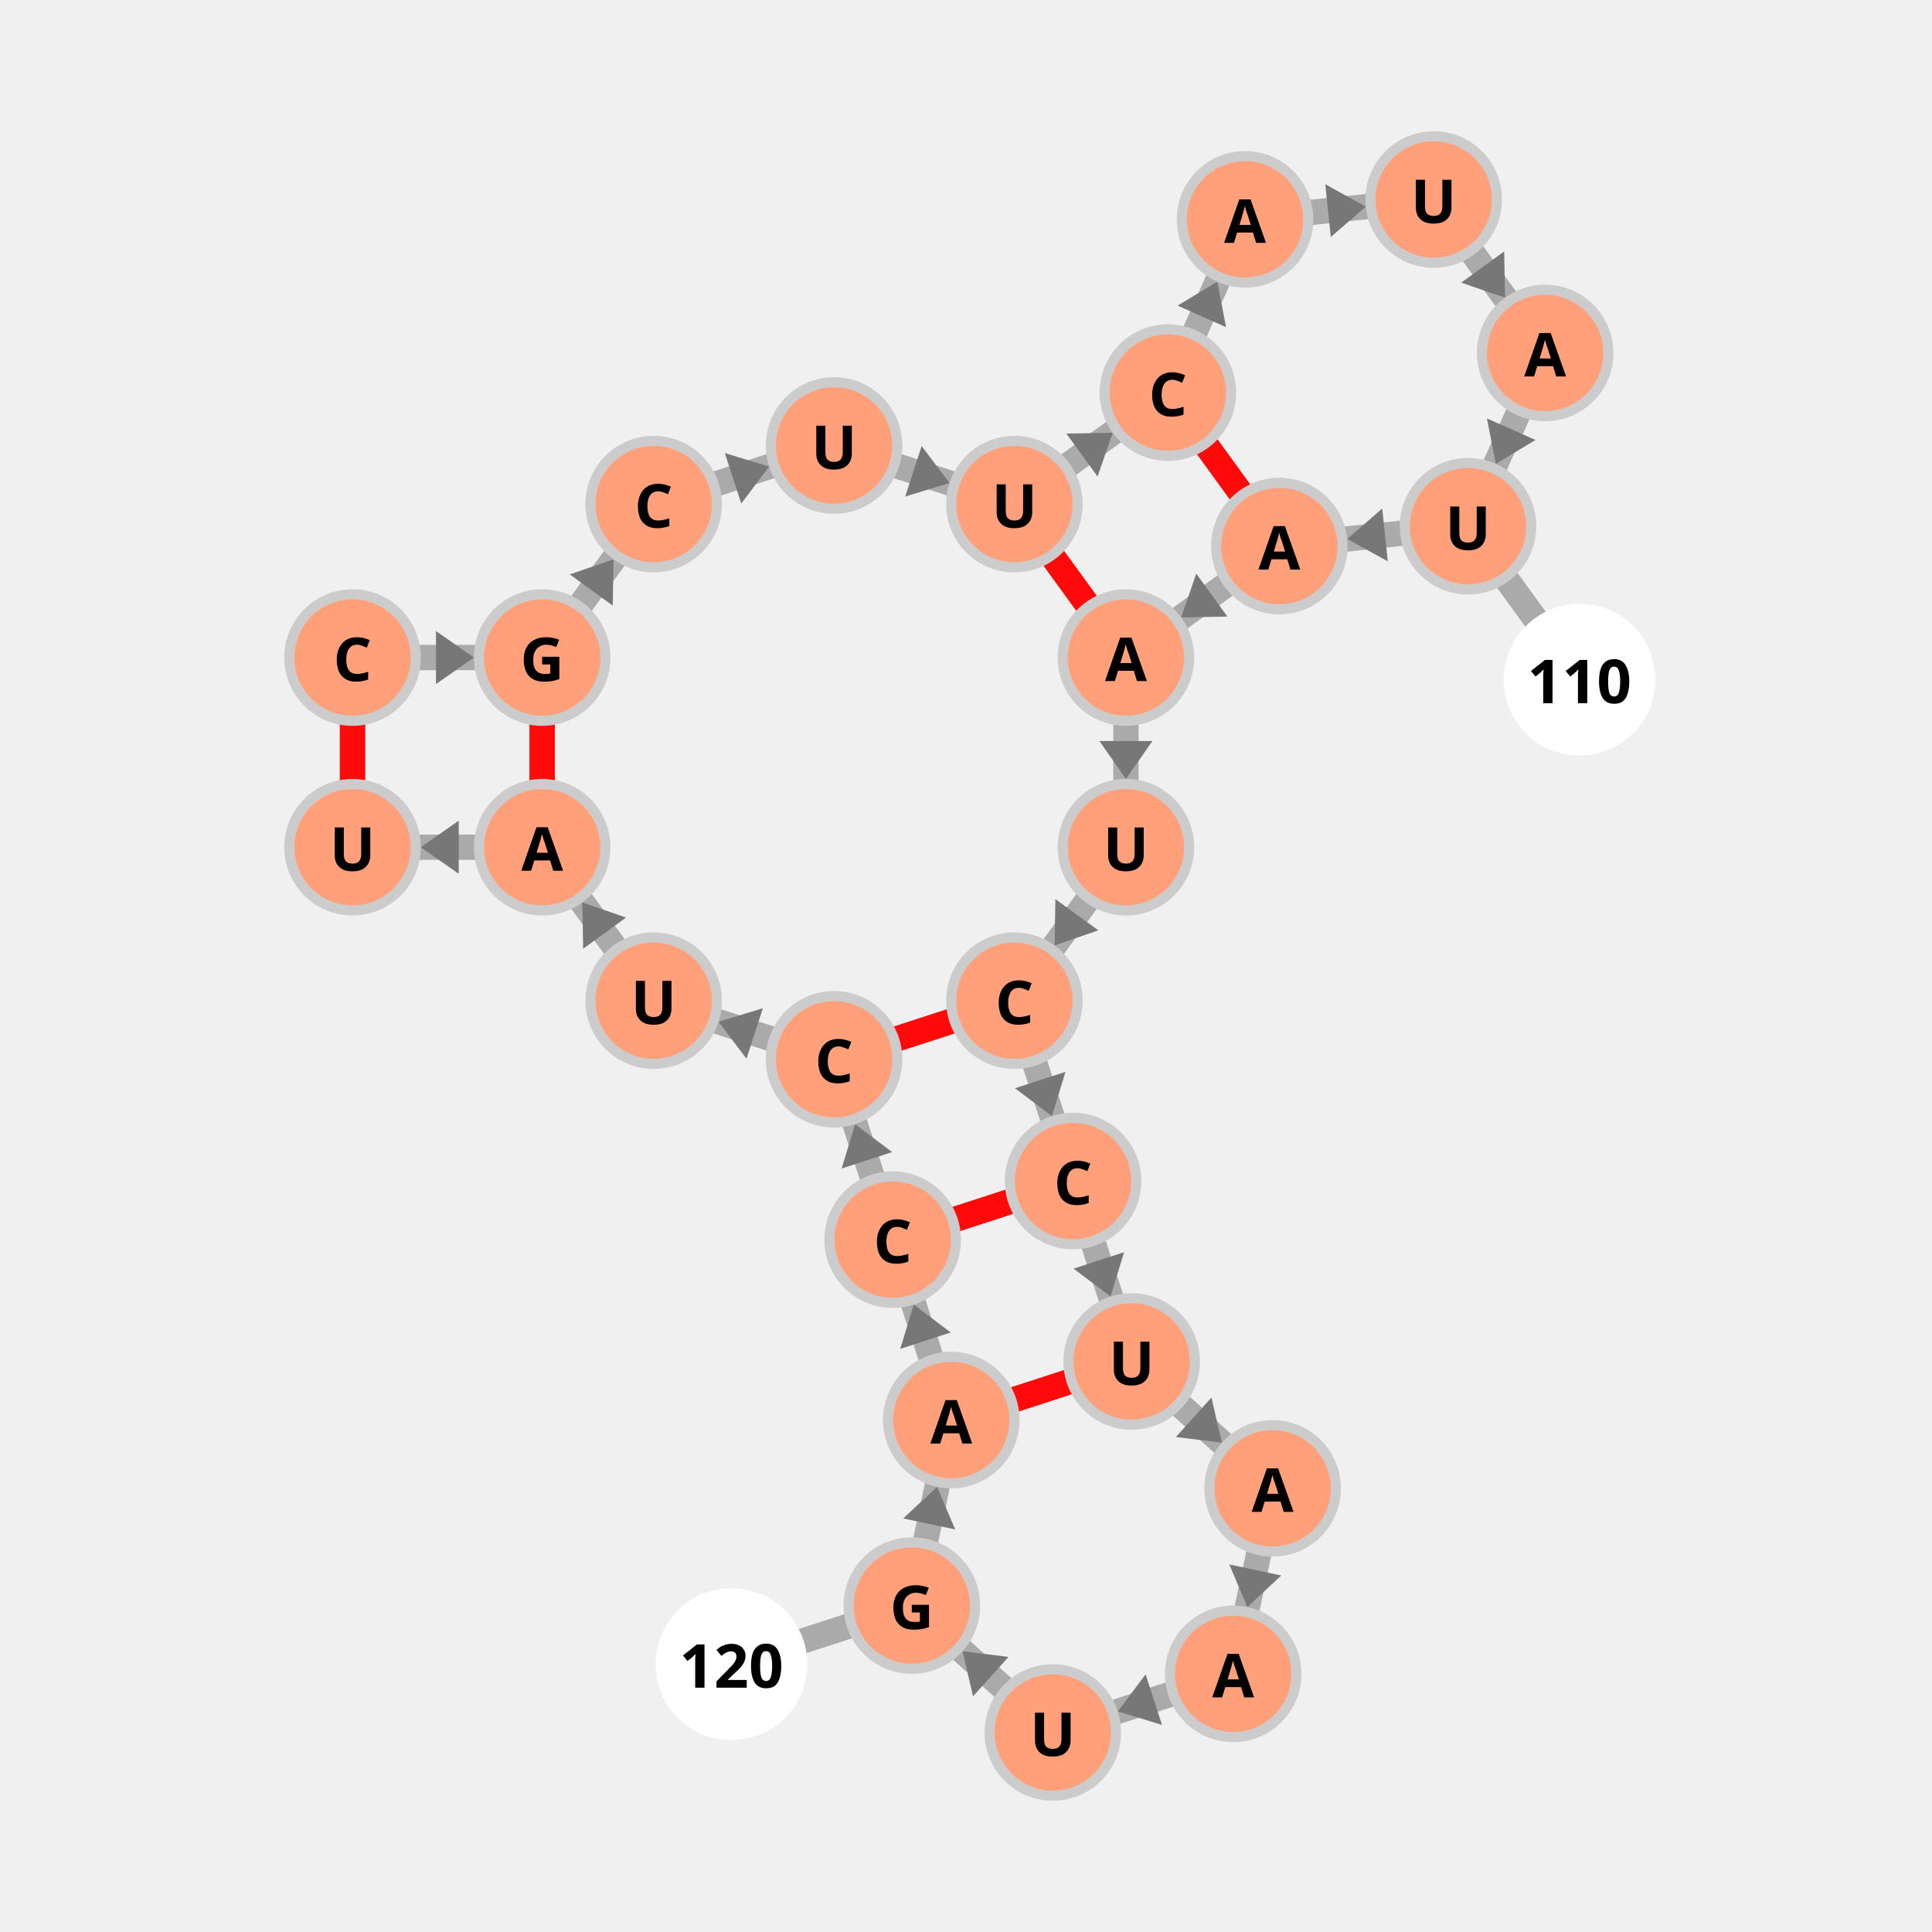
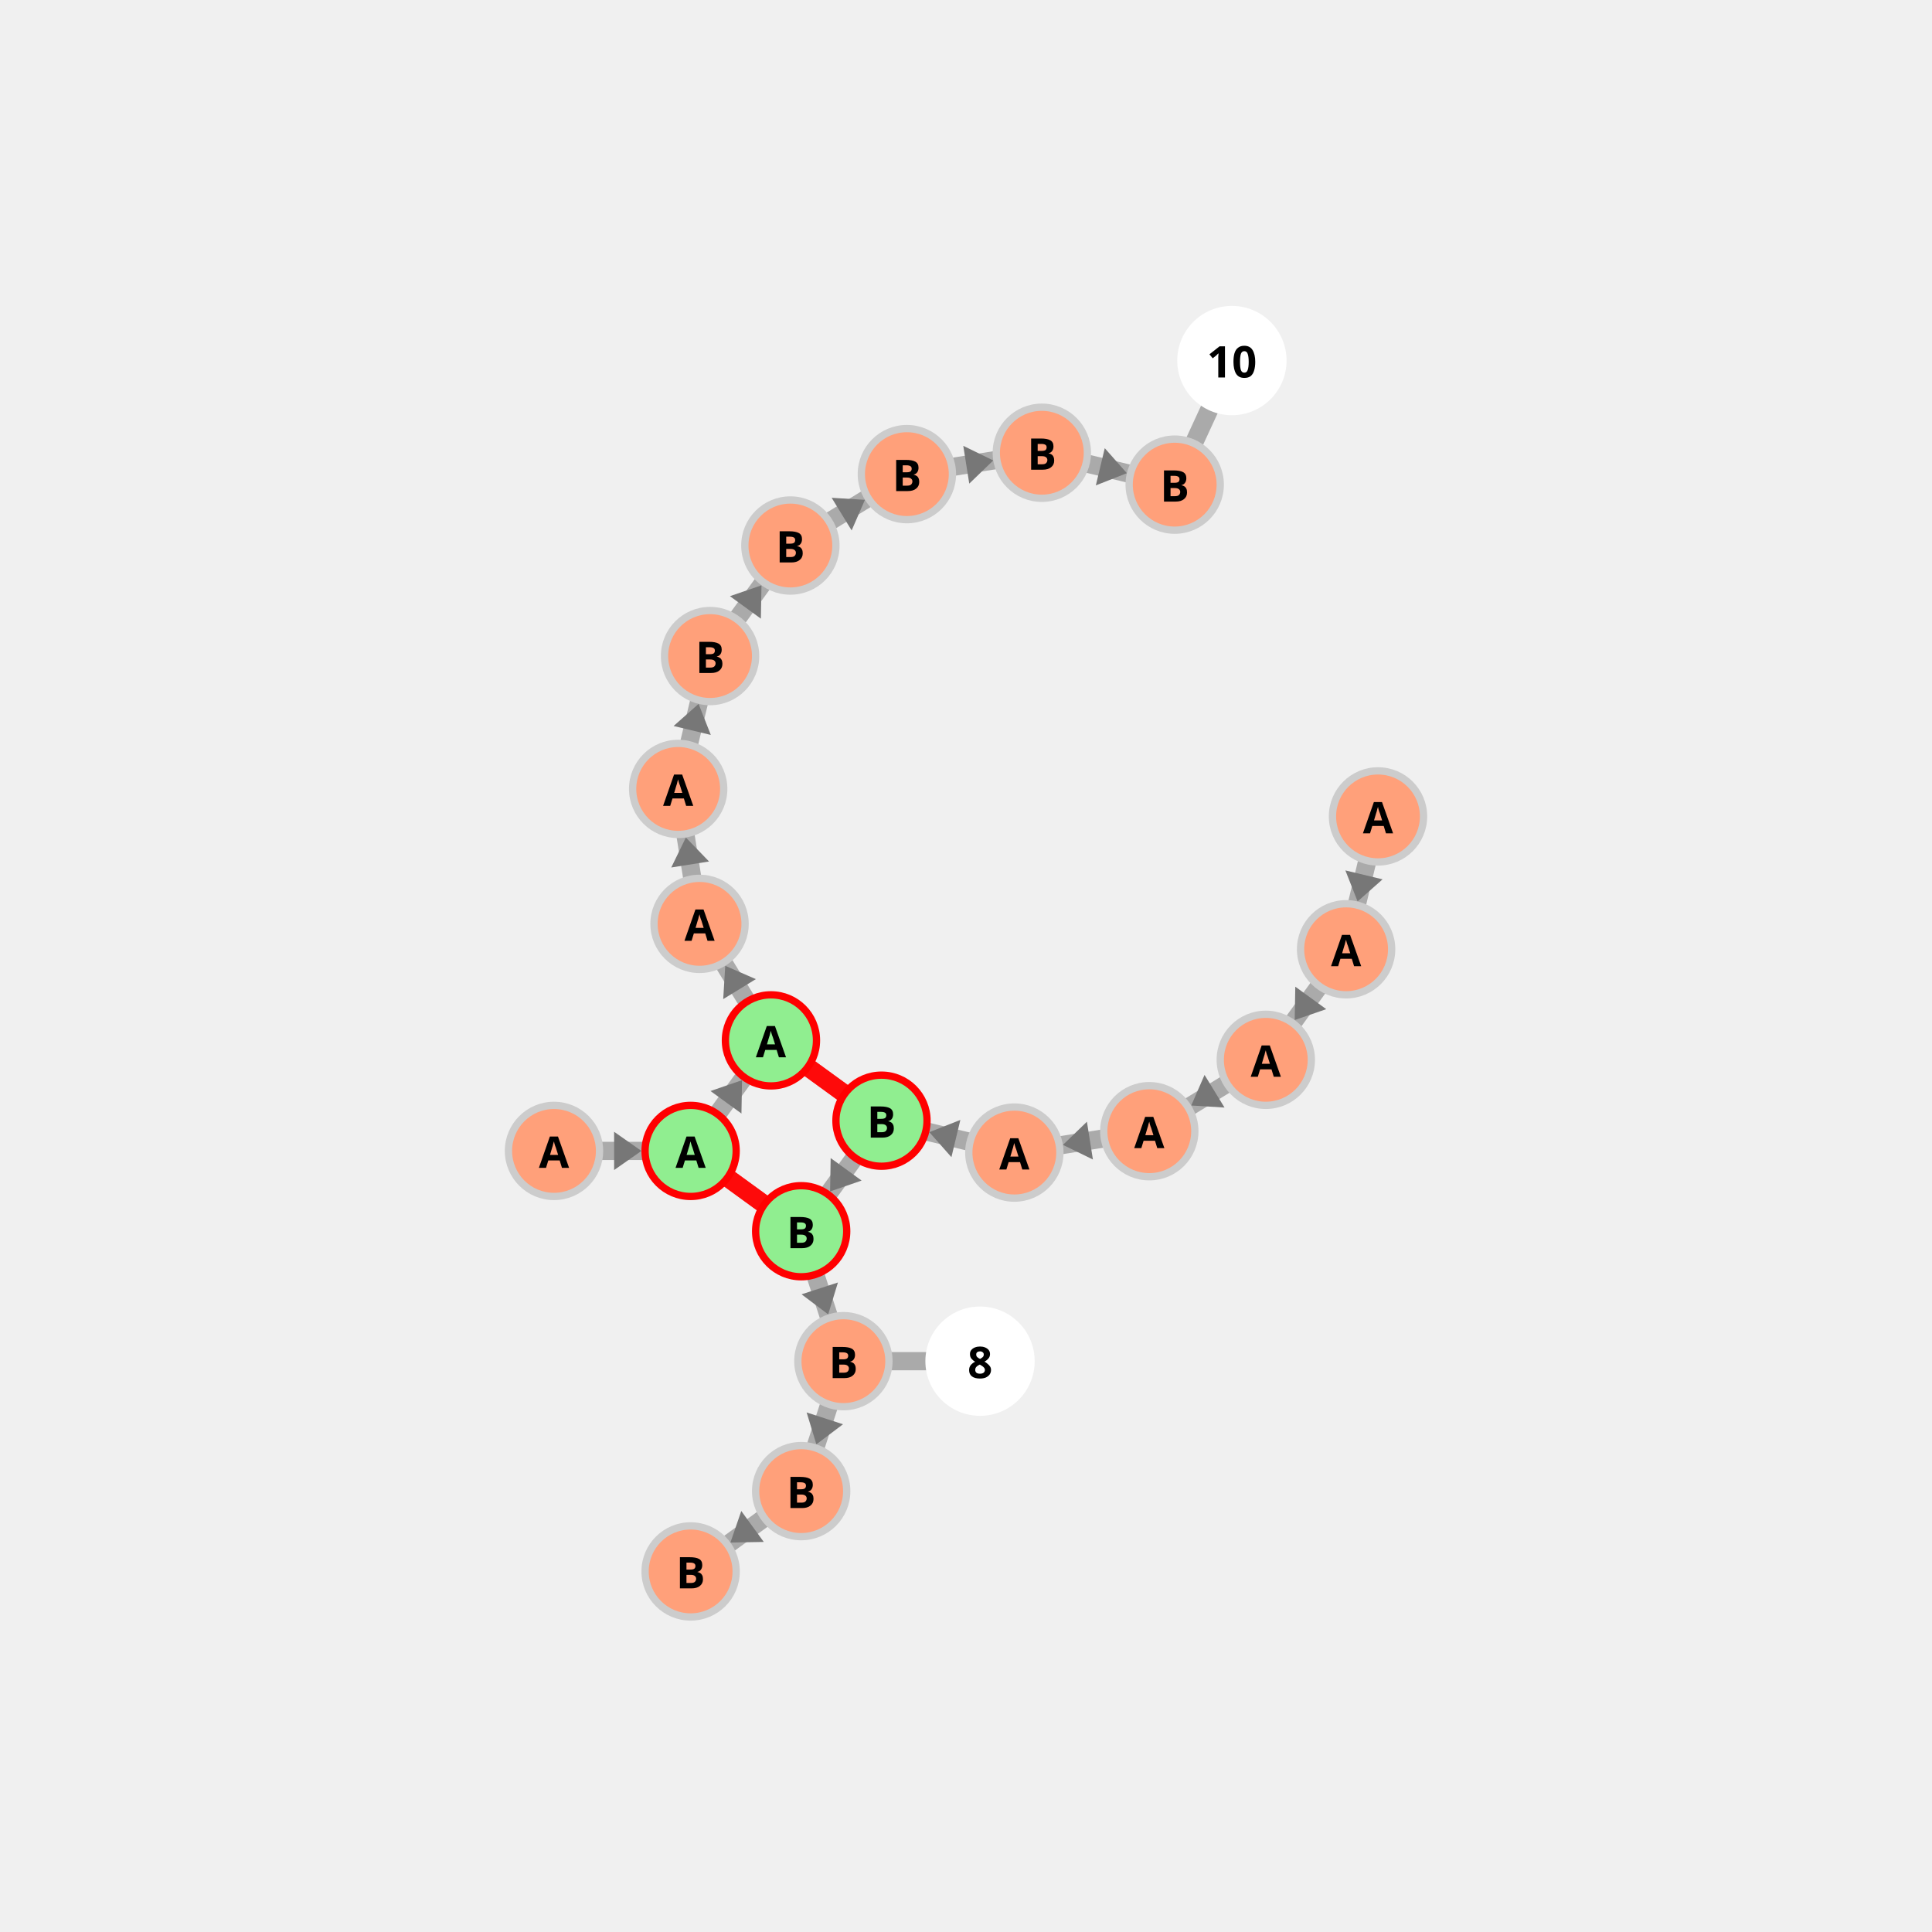
<svg xmlns="http://www.w3.org/2000/svg" viewBox="0 0 300 300">
  <style type="text/css">
circle.fornac-node, polygon.fornac-node {
  stroke: #ccc;
  stroke-width: 0.8;
  opacity: 1;
  fill: white;
}

path.fornac-directionArrow {
  fill: #777;
  stroke: none;
  stroke-width: 0.8px;
}

g.fornac-plot {
    /* outline: 1px solid red; */
}

circle.fornac-node[base_type="a"] {
  fill: #dbdb8d;
}

circle.fornac-node[base_type="c"] {
  fill: #98df8a;
}

circle.fornac-node[base_type="g"] {
  fill: #ff9896;
}

circle.fornac-node[base_type="u"], circle.fornac-node[base_type="t"] {
  fill: #aec7e8;
}

.fornac-node &gt; text {
     pointer-events: none;
 }

circle.fornac-node[node_type="label"] {
    stroke: transparent;
    stroke-width: 0;
    fill: white;
    display: inline;
}

circle.fornac-node[node_type="protein"] {
    fill: gray;
    fill-opacity: 0.5;
    stroke-width: 4;
}

.fornac-selectedNode &gt; circle.fornac-node {
    stroke: red;
}

text.fornac-nodeLabel {
    font-weight: bold;
    font-family: Tahoma, Geneva, sans-serif;
    font-size: 0.4em;
    color: rgb(100,100,100);
    text-anchor: middle;
    alignment-baseline: middle;
    dominant-baseline: central;
    pointer-events: none;
    -webkit-touch-callout: none;
    -webkit-user-select: none;
    -khtml-user-select: none;
    -moz-user-select: none;
    -ms-user-select: none;
    user-select: none;
}

line.fornac-link {
  stroke: #999;
  stroke-opacity: 0.8;
  stroke-width: 2;
}

line.fornac-link[link_type="pseudoknot"] {
    stroke: red;
}

line.fornac-link[link_type="basepair"] {
  stroke: red;
}

line.fornac-link[link_type="intermolecule"] {
  stroke: blue;
}

line.fornac-link[link_type="chain_chain"] {
  stroke-dasharray: 3,3;
}

line.fornac-link[link_type="fake"] {
  stroke: green;
}

text.fornac-plotLabel {
    font-family: Tahoma, Geneva, sans-serif;
    font-weight: bolder;
    font-size: 1.2em;
    fill: rgba(200, 200, 200, 0.5);
    text-anchor: middle;
    alignment-baseline: central;
}

.fornac-transparent {
    fill: transparent;
    stroke-width: 0;
    stroke-opacity: 0;
    opacity: 0;
    visibility: hidden;
    pointer-events: none;
}

.fornac-dragLine {
  stroke: #999;
  stroke-width: 2;
  pointer-events: none;
}

.fornac-mouseEventHelper &gt; .extent {
  fill-opacity: .1;
  stroke: #fff;
  shape-rendering: crispEdges;
}

.d3-context-menu {
	position: absolute;
	display: none;
	background-color: #f2f2f2;
	border-radius: 4px;

	font-family: Arial, sans-serif;
	font-size: 14px;
	min-width: 150px;
	border: 1px solid #d4d4d4;

	z-index:1200;
}

.d3-context-menu ul {
	list-style-type: none;
	margin: 4px 0px;
	padding: 0px;
	cursor: default;
}

.d3-context-menu ul li {
	padding: 4px 16px;

	-webkit-touch-callout: none; /* iOS Safari */
	-webkit-user-select: none;   /* Chrome/Safari/Opera */
	-khtml-user-select: none;    /* Konqueror */
	-moz-user-select: none;      /* Firefox */
	-ms-user-select: none;       /* Internet Explorer/Edge */
	user-select: none;
}

.d3-context-menu ul li:hover {
	background-color: #4677f8;
	color: #fefefe;
}

.d3-context-menu-selected {
	background-color: #4677f8;
	color: #fefefe;
}

/*
	Header
*/

.d3-context-menu ul li.is-header
.d3-context-menu ul li.is-header:hover {
	background-color: #f2f2f2;
	color: #444;
	font-weight: bold;
	font-style: italic;
}

/*
	Disabled
*/

.d3-context-menu ul li.is-disabled
.d3-context-menu ul li.is-disabled:hover {
	background-color: #f2f2f2;
	color: #888;
	cursor: not-allowed;
}

/*
	Divider
*/

.d3-context-menu ul li.is-divider {
	padding: 0px 0px;
}

.d3-context-menu ul li.is-divider:hover {
	background-color: #f2f2f2;
}

.d3-context-menu ul hr {
	border: 0;
    height: 0;
    border-top: 1px solid rgba(0, 0, 0, 0.1);
    border-bottom: 1px solid rgba(255, 255, 255, 0.3);
}

/*# sourceMappingURL=fornac.css.map*/
</style>
-   <g class="fornac-plot" transform="translate(-141.6051,-94.24023)scale(1.963439,1.963439)">
+   <g class="fornac-plot" transform="translate(-55.42055,37.26886)scale(1.414445,1.414445)">
    <g class="fornac-links">
-       <line class="link fornac-link" x1="100" y1="100" x2="100" y2="115" link_type="basepair" pointer-events="all" />
-       <line class="link fornac-link" x1="115" y1="100" x2="115" y2="115" link_type="basepair" pointer-events="all" />
+       <line class="link fornac-link" x1="115" y1="100" x2="127.135" y2="108.817" link_type="basepair" pointer-events="all" />
      <line class="link fornac-link" x1="100" y1="100" x2="115" y2="100" link_type="backbone" pointer-events="all" />
+       <line class="link fornac-link" x1="123.817" y1="87.865" x2="135.952" y2="96.682" link_type="basepair" pointer-events="all" />
      <line class="link fornac-link" x1="115" y1="100" x2="123.817" y2="87.865" link_type="backbone" pointer-events="all" />
-       <line class="link fornac-link" x1="123.817" y1="87.865" x2="138.083" y2="83.229" link_type="backbone" pointer-events="all" />
-       <line class="link fornac-link" x1="152.348" y1="87.865" x2="161.165" y2="100" link_type="basepair" pointer-events="all" />
-       <line class="link fornac-link" x1="138.083" y1="83.229" x2="152.348" y2="87.865" link_type="backbone" pointer-events="all" />
-       <line class="link fornac-link" x1="164.484" y1="79.048" x2="173.301" y2="91.183" link_type="basepair" pointer-events="all" />
-       <line class="link fornac-link" x1="152.348" y1="87.865" x2="164.484" y2="79.048" link_type="backbone" pointer-events="all" />
-       <line class="link fornac-link" x1="164.484" y1="79.048" x2="170.585" y2="65.345" link_type="backbone" pointer-events="all" />
-       <line class="link fornac-link" x1="170.585" y1="65.345" x2="185.503" y2="63.777" link_type="backbone" pointer-events="all" />
-       <line class="link fornac-link" x1="185.503" y1="63.777" x2="194.319" y2="75.912" link_type="backbone" pointer-events="all" />
-       <line class="link fornac-link" x1="194.319" y1="75.912" x2="188.218" y2="89.615" link_type="backbone" pointer-events="all" />
-       <line class="link fornac-link" x1="173.301" y1="91.183" x2="164.484" y2="79.048" link_type="basepair" pointer-events="all" />
-       <line class="link fornac-link" x1="188.218" y1="89.615" x2="173.301" y2="91.183" link_type="backbone" pointer-events="all" />
-       <line class="link fornac-link" x1="161.165" y1="100" x2="152.348" y2="87.865" link_type="basepair" pointer-events="all" />
-       <line class="link fornac-link" x1="173.301" y1="91.183" x2="161.165" y2="100" link_type="backbone" pointer-events="all" />
-       <line class="link fornac-link" x1="161.165" y1="100" x2="161.165" y2="115" link_type="backbone" pointer-events="all" />
-       <line class="link fornac-link" x1="152.348" y1="127.135" x2="138.083" y2="131.771" link_type="basepair" pointer-events="all" />
-       <line class="link fornac-link" x1="161.165" y1="115" x2="152.348" y2="127.135" link_type="backbone" pointer-events="all" />
-       <line class="link fornac-link" x1="156.984" y1="141.401" x2="142.718" y2="146.036" link_type="basepair" pointer-events="all" />
-       <line class="link fornac-link" x1="152.348" y1="127.135" x2="156.984" y2="141.401" link_type="backbone" pointer-events="all" />
-       <line class="link fornac-link" x1="161.619" y1="155.667" x2="147.353" y2="160.302" link_type="basepair" pointer-events="all" />
-       <line class="link fornac-link" x1="156.984" y1="141.401" x2="161.619" y2="155.667" link_type="backbone" pointer-events="all" />
-       <line class="link fornac-link" x1="161.619" y1="155.667" x2="172.766" y2="165.704" link_type="backbone" pointer-events="all" />
-       <line class="link fornac-link" x1="172.766" y1="165.704" x2="169.647" y2="180.376" link_type="backbone" pointer-events="all" />
-       <line class="link fornac-link" x1="169.647" y1="180.376" x2="155.382" y2="185.011" link_type="backbone" pointer-events="all" />
-       <line class="link fornac-link" x1="155.382" y1="185.011" x2="144.234" y2="174.974" link_type="backbone" pointer-events="all" />
-       <line class="link fornac-link" x1="147.353" y1="160.302" x2="161.619" y2="155.667" link_type="basepair" pointer-events="all" />
-       <line class="link fornac-link" x1="144.234" y1="174.974" x2="147.353" y2="160.302" link_type="backbone" pointer-events="all" />
-       <line class="link fornac-link" x1="142.718" y1="146.036" x2="156.984" y2="141.401" link_type="basepair" pointer-events="all" />
-       <line class="link fornac-link" x1="147.353" y1="160.302" x2="142.718" y2="146.036" link_type="backbone" pointer-events="all" />
-       <line class="link fornac-link" x1="138.083" y1="131.771" x2="152.348" y2="127.135" link_type="basepair" pointer-events="all" />
-       <line class="link fornac-link" x1="142.718" y1="146.036" x2="138.083" y2="131.771" link_type="backbone" pointer-events="all" />
-       <line class="link fornac-link" x1="138.083" y1="131.771" x2="123.817" y2="127.135" link_type="backbone" pointer-events="all" />
-       <line class="link fornac-link" x1="115" y1="115" x2="115" y2="100" link_type="basepair" pointer-events="all" />
-       <line class="link fornac-link" x1="123.817" y1="127.135" x2="115" y2="115" link_type="backbone" pointer-events="all" />
-       <line class="link fornac-link" x1="100" y1="115" x2="100" y2="100" link_type="basepair" pointer-events="all" />
-       <line class="link fornac-link" x1="115" y1="115" x2="100" y2="115" link_type="backbone" pointer-events="all" />
-       <line class="link fornac-link" x1="188.218" y1="89.615" x2="197.035" y2="101.751" link_type="label_link" pointer-events="all" />
-       <line class="link fornac-link" x1="144.234" y1="174.974" x2="129.969" y2="179.61" link_type="label_link" pointer-events="all" />
+       <line class="link fornac-link" x1="123.817" y1="87.865" x2="115.979" y2="75.075" link_type="backbone" pointer-events="all" />
+       <line class="link fornac-link" x1="115.979" y1="75.075" x2="113.633" y2="60.26" link_type="backbone" pointer-events="all" />
+       <line class="link fornac-link" x1="113.633" y1="60.26" x2="117.134" y2="45.674" link_type="backbone" pointer-events="all" />
+       <line class="link fornac-link" x1="117.134" y1="45.674" x2="125.951" y2="33.539" link_type="backbone" pointer-events="all" />
+       <line class="link fornac-link" x1="125.951" y1="33.539" x2="138.741" y2="25.702" link_type="backbone" pointer-events="all" />
+       <line class="link fornac-link" x1="138.741" y1="25.702" x2="153.556" y2="23.355" link_type="backbone" pointer-events="all" />
+       <line class="link fornac-link" x1="153.556" y1="23.355" x2="168.142" y2="26.857" link_type="backbone" pointer-events="all" />
+       <line class="link fornac-link" x1="190.461" y1="63.278" x2="186.959" y2="77.864" link_type="backbone" pointer-events="all" />
+       <line class="link fornac-link" x1="186.959" y1="77.864" x2="178.143" y2="89.999" link_type="backbone" pointer-events="all" />
+       <line class="link fornac-link" x1="178.143" y1="89.999" x2="165.353" y2="97.837" link_type="backbone" pointer-events="all" />
+       <line class="link fornac-link" x1="165.353" y1="97.837" x2="150.538" y2="100.183" link_type="backbone" pointer-events="all" />
+       <line class="link fornac-link" x1="135.952" y1="96.682" x2="123.817" y2="87.865" link_type="basepair" pointer-events="all" />
+       <line class="link fornac-link" x1="150.538" y1="100.183" x2="135.952" y2="96.682" link_type="backbone" pointer-events="all" />
+       <line class="link fornac-link" x1="127.135" y1="108.817" x2="115" y2="100" link_type="basepair" pointer-events="all" />
+       <line class="link fornac-link" x1="135.952" y1="96.682" x2="127.135" y2="108.817" link_type="backbone" pointer-events="all" />
+       <line class="link fornac-link" x1="127.135" y1="108.817" x2="131.771" y2="123.083" link_type="backbone" pointer-events="all" />
+       <line class="link fornac-link" x1="131.771" y1="123.083" x2="127.135" y2="137.348" link_type="backbone" pointer-events="all" />
+       <line class="link fornac-link" x1="127.135" y1="137.348" x2="115" y2="146.165" link_type="backbone" pointer-events="all" />
+       <line class="link fornac-link" x1="168.142" y1="26.857" x2="174.422" y2="13.235" link_type="label_link" pointer-events="all" />
+       <line class="link fornac-link" x1="131.771" y1="123.083" x2="146.771" y2="123.083" link_type="label_link" pointer-events="all" />
    </g>
    <g class="fornac-nodes">
-       <g class="gnode" struct_name="empty" transform="translate(100,100)" num="n1" rnum="n26">
+       <g class="gnode" struct_name="empty" transform="translate(100,100)" num="n1" rnum="n22">
        <path class="fornac-directionArrow" node_num="1" />
        <circle class="fornac-node" node_type="nucleotide" node_num="1" r="5" style="fill: lightsalmon;" />
-         <text class="fornac-nodeLabel" label_type="nucleotide">C</text>
-       </g>
-       <g class="gnode" struct_name="empty" transform="translate(115,100)" num="n2" rnum="n25">
+         <text class="fornac-nodeLabel" label_type="nucleotide">A</text>
+       </g>
+       <g class="gnode" struct_name="empty" transform="translate(115,100)" num="n2" rnum="n21">
        <path class="fornac-directionArrow" node_num="2" d="M-8.4,-2.1L-5.4,0L-8.4,2.1" />
-         <circle class="fornac-node" node_type="nucleotide" node_num="2" r="5" style="fill: lightsalmon;" />
-         <text class="fornac-nodeLabel" label_type="nucleotide">G</text>
-       </g>
-       <g class="gnode" struct_name="empty" transform="translate(123.8168,87.86475)" num="n3" rnum="n24">
+         <circle class="fornac-node" node_type="nucleotide" node_num="2" r="5" style="fill: lightgreen;stroke: red;" />
+         <text class="fornac-nodeLabel" label_type="nucleotide">A</text>
+       </g>
+       <g class="gnode" struct_name="empty" transform="translate(123.8168,87.86475)" num="n3" rnum="n20">
        <path class="fornac-directionArrow" node_num="3" d="M-6.636,5.561L-3.174,4.369L-3.238,8.03" />
-         <circle class="fornac-node" node_type="nucleotide" node_num="3" r="5" style="fill: lightsalmon;" />
-         <text class="fornac-nodeLabel" label_type="nucleotide">C</text>
-       </g>
-       <g class="gnode" struct_name="empty" transform="translate(138.0826,83.22949)" num="n4" rnum="n23">
-         <path class="fornac-directionArrow" node_num="4" d="M-8.638,0.599L-5.136,1.669L-7.34,4.593" />
+         <circle class="fornac-node" node_type="nucleotide" node_num="3" r="5" style="fill: lightgreen;stroke: red;" />
+         <text class="fornac-nodeLabel" label_type="nucleotide">A</text>
+       </g>
+       <g class="gnode" struct_name="empty" transform="translate(115.9793,75.07514)" num="n4" rnum="n19">
+         <path class="fornac-directionArrow" node_num="4" d="M2.598,8.259L2.821,4.604L6.18,6.065" />
        <circle class="fornac-node" node_type="nucleotide" node_num="4" r="5" style="fill: lightsalmon;" />
-         <text class="fornac-nodeLabel" label_type="nucleotide">U</text>
-       </g>
-       <g class="gnode" struct_name="empty" transform="translate(152.3485,87.86475)" num="n5" rnum="n22">
-         <path class="fornac-directionArrow" node_num="5" d="M-7.34,-4.593L-5.136,-1.669L-8.638,-0.599" />
+         <text class="fornac-nodeLabel" label_type="nucleotide">A</text>
+       </g>
+       <g class="gnode" struct_name="empty" transform="translate(113.6328,60.25982)" num="n5" rnum="n18">
+         <path class="fornac-directionArrow" node_num="5" d="M-0.76,8.625L0.845,5.334L3.388,7.968" />
        <circle class="fornac-node" node_type="nucleotide" node_num="5" r="5" style="fill: lightsalmon;" />
-         <text class="fornac-nodeLabel" label_type="nucleotide">U</text>
-       </g>
-       <g class="gnode" struct_name="empty" transform="translate(164.4837,79.04797)" num="n6" rnum="n21">
-         <path class="fornac-directionArrow" node_num="6" d="M-8.03,3.238L-4.369,3.174L-5.561,6.636" />
+         <text class="fornac-nodeLabel" label_type="nucleotide">A</text>
+       </g>
+       <g class="gnode" struct_name="empty" transform="translate(117.1345,45.67427)" num="n6" rnum="n17">
+         <path class="fornac-directionArrow" node_num="6" d="M-4.003,7.678L-1.261,5.251L0.081,8.658" />
        <circle class="fornac-node" node_type="nucleotide" node_num="6" r="5" style="fill: lightsalmon;" />
-         <text class="fornac-nodeLabel" label_type="nucleotide">C</text>
-       </g>
-       <g class="gnode" struct_name="empty" transform="translate(170.5848,65.34478)" num="n7" rnum="n20">
-         <path class="fornac-directionArrow" node_num="7" d="M-5.335,6.82L-2.196,4.933L-1.498,8.528" />
+         <text class="fornac-nodeLabel" label_type="nucleotide">B</text>
+       </g>
+       <g class="gnode" struct_name="empty" transform="translate(125.9512,33.53901)" num="n7" rnum="n16">
+         <path class="fornac-directionArrow" node_num="7" d="M-6.636,5.561L-3.174,4.369L-3.238,8.03" />
        <circle class="fornac-node" node_type="nucleotide" node_num="7" r="5" style="fill: lightsalmon;" />
-         <text class="fornac-nodeLabel" label_type="nucleotide">A</text>
-       </g>
-       <g class="gnode" struct_name="empty" transform="translate(185.5026,63.77686)" num="n8" rnum="n19">
-         <path class="fornac-directionArrow" node_num="8" d="M-8.573,-1.21L-5.37,0.564L-8.134,2.967" />
+         <text class="fornac-nodeLabel" label_type="nucleotide">B</text>
+       </g>
+       <g class="gnode" struct_name="empty" transform="translate(138.7408,25.70154)" num="n8" rnum="n15">
+         <path class="fornac-directionArrow" node_num="8" d="M-8.259,2.598L-4.604,2.821L-6.065,6.18" />
        <circle class="fornac-node" node_type="nucleotide" node_num="8" r="5" style="fill: lightsalmon;" />
-         <text class="fornac-nodeLabel" label_type="nucleotide">U</text>
-       </g>
-       <g class="gnode" struct_name="empty" transform="translate(194.3194,75.91211)" num="n9" rnum="n18">
-         <path class="fornac-directionArrow" node_num="9" d="M-3.238,-8.03L-3.174,-4.369L-6.636,-5.561" />
+         <text class="fornac-nodeLabel" label_type="nucleotide">B</text>
+       </g>
+       <g class="gnode" struct_name="empty" transform="translate(153.5562,23.35502)" num="n9" rnum="n14">
+         <path class="fornac-directionArrow" node_num="9" d="M-8.625,-0.76L-5.334,0.845L-7.968,3.388" />
        <circle class="fornac-node" node_type="nucleotide" node_num="9" r="5" style="fill: lightsalmon;" />
-         <text class="fornac-nodeLabel" label_type="nucleotide">A</text>
-       </g>
-       <g class="gnode" struct_name="empty" transform="translate(188.2183,89.61529)" num="n10" rnum="n17">
-         <path class="fornac-directionArrow" node_num="10" d="M5.335,-6.82L2.196,-4.933L1.498,-8.528" />
+         <text class="fornac-nodeLabel" label_type="nucleotide">B</text>
+       </g>
+       <g class="gnode" struct_name="empty" transform="translate(168.1417,26.8567)" num="n10" rnum="n13">
+         <path class="fornac-directionArrow" node_num="10" d="M-7.678,-4.003L-5.251,-1.261L-8.658,0.081" />
        <circle class="fornac-node" node_type="nucleotide" node_num="10" r="5" style="fill: lightsalmon;" />
-         <text class="fornac-nodeLabel" label_type="nucleotide">U</text>
-       </g>
-       <g class="gnode" struct_name="empty" transform="translate(173.3005,91.18322)" num="n11" rnum="n16">
-         <path class="fornac-directionArrow" node_num="11" d="M8.573,1.21L5.37,-0.564L8.134,-2.967" />
-         <circle class="fornac-node" node_type="nucleotide" node_num="11" r="5" style="fill: lightsalmon;" />
-         <text class="fornac-nodeLabel" label_type="nucleotide">A</text>
-       </g>
-       <g class="gnode" struct_name="empty" transform="translate(161.1653,100)" num="n12" rnum="n15">
-         <path class="fornac-directionArrow" node_num="12" d="M8.03,-3.238L4.369,-3.174L5.561,-6.636" />
-         <circle class="fornac-node" node_type="nucleotide" node_num="12" r="5" style="fill: lightsalmon;" />
-         <text class="fornac-nodeLabel" label_type="nucleotide">A</text>
-       </g>
-       <g class="gnode" struct_name="empty" transform="translate(161.1653,115)" num="n13" rnum="n14">
-         <path class="fornac-directionArrow" node_num="13" d="M2.1,-8.4L0,-5.4L-2.1,-8.4" />
+         <text class="fornac-nodeLabel" label_type="nucleotide">B</text>
+       </g>
+       <g class="gnode" struct_name="empty" transform="translate(180.277,35.67348)" num="n11" rnum="n12">
+         <text class="fornac-nodeLabel" label_type="middle" />
+       </g>
+       <g class="gnode" struct_name="empty" transform="translate(188.1145,48.46308)" num="n12" rnum="n11">
+         <text class="fornac-nodeLabel" label_type="middle" />
+       </g>
+       <g class="gnode" struct_name="empty" transform="translate(190.461,63.27841)" num="n13" rnum="n10">
+         <path class="fornac-directionArrow" node_num="13" />
        <circle class="fornac-node" node_type="nucleotide" node_num="13" r="5" style="fill: lightsalmon;" />
-         <text class="fornac-nodeLabel" label_type="nucleotide">U</text>
-       </g>
-       <g class="gnode" struct_name="empty" transform="translate(152.3485,127.1353)" num="n14" rnum="n13">
-         <path class="fornac-directionArrow" node_num="14" d="M6.636,-5.561L3.174,-4.369L3.238,-8.03" />
+         <text class="fornac-nodeLabel" label_type="nucleotide">A</text>
+       </g>
+       <g class="gnode" struct_name="empty" transform="translate(186.9593,77.86395)" num="n14" rnum="n9">
+         <path class="fornac-directionArrow" node_num="14" d="M4.003,-7.678L1.261,-5.251L-0.081,-8.658" />
        <circle class="fornac-node" node_type="nucleotide" node_num="14" r="5" style="fill: lightsalmon;" />
-         <text class="fornac-nodeLabel" label_type="nucleotide">C</text>
-       </g>
-       <g class="gnode" struct_name="empty" transform="translate(156.9837,141.4011)" num="n15" rnum="n12">
-         <path class="fornac-directionArrow" node_num="15" d="M-0.599,-8.638L-1.669,-5.136L-4.593,-7.34" />
+         <text class="fornac-nodeLabel" label_type="nucleotide">A</text>
+       </g>
+       <g class="gnode" struct_name="empty" transform="translate(178.1425,89.99921)" num="n15" rnum="n8">
+         <path class="fornac-directionArrow" node_num="15" d="M6.636,-5.561L3.174,-4.369L3.238,-8.03" />
        <circle class="fornac-node" node_type="nucleotide" node_num="15" r="5" style="fill: lightsalmon;" />
-         <text class="fornac-nodeLabel" label_type="nucleotide">C</text>
-       </g>
-       <g class="gnode" struct_name="empty" transform="translate(161.619,155.667)" num="n16" rnum="n11">
-         <path class="fornac-directionArrow" node_num="16" d="M-0.599,-8.638L-1.669,-5.136L-4.593,-7.34" />
+         <text class="fornac-nodeLabel" label_type="nucleotide">A</text>
+       </g>
+       <g class="gnode" struct_name="empty" transform="translate(165.3529,97.83669)" num="n16" rnum="n7">
+         <path class="fornac-directionArrow" node_num="16" d="M8.259,-2.598L4.604,-2.821L6.065,-6.18" />
        <circle class="fornac-node" node_type="nucleotide" node_num="16" r="5" style="fill: lightsalmon;" />
-         <text class="fornac-nodeLabel" label_type="nucleotide">U</text>
-       </g>
-       <g class="gnode" struct_name="empty" transform="translate(172.7662,165.7039)" num="n17" rnum="n10">
-         <path class="fornac-directionArrow" node_num="17" d="M-4.837,-7.181L-4.013,-3.613L-7.648,-4.06" />
+         <text class="fornac-nodeLabel" label_type="nucleotide">A</text>
+       </g>
+       <g class="gnode" struct_name="empty" transform="translate(150.5376,100.1832)" num="n17" rnum="n6">
+         <path class="fornac-directionArrow" node_num="17" d="M8.625,0.76L5.334,-0.845L7.968,-3.388" />
        <circle class="fornac-node" node_type="nucleotide" node_num="17" r="5" style="fill: lightsalmon;" />
        <text class="fornac-nodeLabel" label_type="nucleotide">A</text>
      </g>
-       <g class="gnode" struct_name="empty" transform="translate(169.6475,180.3761)" num="n18" rnum="n9">
-         <path class="fornac-directionArrow" node_num="18" d="M3.801,-7.78L1.123,-5.282L-0.308,-8.653" />
-         <circle class="fornac-node" node_type="nucleotide" node_num="18" r="5" style="fill: lightsalmon;" />
-         <text class="fornac-nodeLabel" label_type="nucleotide">A</text>
-       </g>
-       <g class="gnode" struct_name="empty" transform="translate(155.3816,185.0114)" num="n19" rnum="n8">
-         <path class="fornac-directionArrow" node_num="19" d="M8.638,-0.599L5.136,-1.669L7.34,-4.593" />
-         <circle class="fornac-node" node_type="nucleotide" node_num="19" r="5" style="fill: lightsalmon;" />
-         <text class="fornac-nodeLabel" label_type="nucleotide">U</text>
-       </g>
-       <g class="gnode" struct_name="empty" transform="translate(144.2345,174.9744)" num="n20" rnum="n7">
-         <path class="fornac-directionArrow" node_num="20" d="M4.837,7.181L4.013,3.613L7.648,4.06" />
+       <g class="gnode" struct_name="empty" transform="translate(135.952,96.68152)" num="n18" rnum="n5">
+         <path class="fornac-directionArrow" node_num="18" d="M7.678,4.003L5.251,1.261L8.658,-0.081" />
+         <circle class="fornac-node" node_type="nucleotide" node_num="18" r="5" style="fill: lightgreen;stroke: red;" />
+         <text class="fornac-nodeLabel" label_type="nucleotide">B</text>
+       </g>
+       <g class="gnode" struct_name="empty" transform="translate(127.1353,108.8168)" num="n19" rnum="n4">
+         <path class="fornac-directionArrow" node_num="19" d="M6.636,-5.561L3.174,-4.369L3.238,-8.03" />
+         <circle class="fornac-node" node_type="nucleotide" node_num="19" r="5" style="fill: lightgreen;stroke: red;" />
+         <text class="fornac-nodeLabel" label_type="nucleotide">B</text>
+       </g>
+       <g class="gnode" struct_name="empty" transform="translate(131.7705,123.0826)" num="n20" rnum="n3">
+         <path class="fornac-directionArrow" node_num="20" d="M-0.599,-8.638L-1.669,-5.136L-4.593,-7.34" />
        <circle class="fornac-node" node_type="nucleotide" node_num="20" r="5" style="fill: lightsalmon;" />
-         <text class="fornac-nodeLabel" label_type="nucleotide">G</text>
-       </g>
-       <g class="gnode" struct_name="empty" transform="translate(147.3531,160.3022)" num="n21" rnum="n6">
-         <path class="fornac-directionArrow" node_num="21" d="M-3.801,7.78L-1.123,5.282L0.308,8.653" />
+         <text class="fornac-nodeLabel" label_type="nucleotide">B</text>
+       </g>
+       <g class="gnode" struct_name="empty" transform="translate(127.1353,137.3485)" num="n21" rnum="n2">
+         <path class="fornac-directionArrow" node_num="21" d="M4.593,-7.34L1.669,-5.136L0.599,-8.638" />
        <circle class="fornac-node" node_type="nucleotide" node_num="21" r="5" style="fill: lightsalmon;" />
-         <text class="fornac-nodeLabel" label_type="nucleotide">A</text>
-       </g>
-       <g class="gnode" struct_name="empty" transform="translate(142.7179,146.0364)" num="n22" rnum="n5">
-         <path class="fornac-directionArrow" node_num="22" d="M0.599,8.638L1.669,5.136L4.593,7.34" />
+         <text class="fornac-nodeLabel" label_type="nucleotide">B</text>
+       </g>
+       <g class="gnode" struct_name="empty" transform="translate(115,146.1653)" num="n22" rnum="n1">
+         <path class="fornac-directionArrow" node_num="22" d="M8.03,-3.238L4.369,-3.174L5.561,-6.636" />
        <circle class="fornac-node" node_type="nucleotide" node_num="22" r="5" style="fill: lightsalmon;" />
-         <text class="fornac-nodeLabel" label_type="nucleotide">C</text>
-       </g>
-       <g class="gnode" struct_name="empty" transform="translate(138.0826,131.7705)" num="n23" rnum="n4">
-         <path class="fornac-directionArrow" node_num="23" d="M0.599,8.638L1.669,5.136L4.593,7.34" />
-         <circle class="fornac-node" node_type="nucleotide" node_num="23" r="5" style="fill: lightsalmon;" />
-         <text class="fornac-nodeLabel" label_type="nucleotide">C</text>
-       </g>
-       <g class="gnode" struct_name="empty" transform="translate(123.8168,127.1353)" num="n24" rnum="n3">
-         <path class="fornac-directionArrow" node_num="24" d="M7.34,4.593L5.136,1.669L8.638,0.599" />
-         <circle class="fornac-node" node_type="nucleotide" node_num="24" r="5" style="fill: lightsalmon;" />
-         <text class="fornac-nodeLabel" label_type="nucleotide">U</text>
-       </g>
-       <g class="gnode" struct_name="empty" transform="translate(115,115)" num="n25" rnum="n2">
-         <path class="fornac-directionArrow" node_num="25" d="M3.238,8.03L3.174,4.369L6.636,5.561" />
-         <circle class="fornac-node" node_type="nucleotide" node_num="25" r="5" style="fill: lightsalmon;" />
-         <text class="fornac-nodeLabel" label_type="nucleotide">A</text>
-       </g>
-       <g class="gnode" struct_name="empty" transform="translate(100,115)" num="n26" rnum="n1">
-         <path class="fornac-directionArrow" node_num="26" d="M8.4,2.1L5.4,1.0231815394945444e-14L8.4,-2.1" />
-         <circle class="fornac-node" node_type="nucleotide" node_num="26" r="5" style="fill: lightsalmon;" />
-         <text class="fornac-nodeLabel" label_type="nucleotide">U</text>
-       </g>
-       <g class="gnode" struct_name="empty" transform="translate(197.0351,101.7505)" num="n-1" rnum="n28">
+         <text class="fornac-nodeLabel" label_type="nucleotide">B</text>
+       </g>
+       <g class="gnode" struct_name="empty" transform="translate(174.4216,13.23455)" num="n-1" rnum="n24">
        <circle class="fornac-node" r="6" node_type="label" node_num="-1" />
-         <text class="fornac-nodeLabel" label_type="label">110</text>
-       </g>
-       <g class="gnode" struct_name="empty" transform="translate(129.9686,179.6097)" num="n-1" rnum="n28">
+         <text class="fornac-nodeLabel" label_type="label">10</text>
+       </g>
+       <g class="gnode" struct_name="empty" transform="translate(146.7705,123.0826)" num="n-1" rnum="n24">
        <circle class="fornac-node" r="6" node_type="label" node_num="-1" />
-         <text class="fornac-nodeLabel" label_type="label">120</text>
-       </g>
-       <g class="gnode" transform="translate(107.5,107.5)" num="n-1" rnum="n28">
-         <text class="fornac-nodeLabel" label_type="middle" />
-       </g>
-       <g class="gnode" transform="translate(162.8245,89.52398)" num="n-1" rnum="n28">
-         <text class="fornac-nodeLabel" label_type="middle" />
-       </g>
-       <g class="gnode" transform="translate(147.5332,136.5858)" num="n-1" rnum="n28">
-         <text class="fornac-nodeLabel" label_type="middle" />
-       </g>
-       <g class="gnode" transform="translate(152.1684,150.8517)" num="n-1" rnum="n28">
-         <text class="fornac-nodeLabel" label_type="middle" />
-       </g>
-       <g class="gnode" transform="translate(179.4016,77.48004)" num="n-1" rnum="n28">
-         <text class="fornac-nodeLabel" label_type="middle" />
-       </g>
-       <g class="gnode" transform="translate(158.5003,170.3392)" num="n-1" rnum="n28">
-         <text class="fornac-nodeLabel" label_type="middle" />
-       </g>
-       <g class="gnode" transform="translate(138.0826,107.5)" num="n-1" rnum="n28">
+         <text class="fornac-nodeLabel" label_type="label">8</text>
+       </g>
+       <g class="gnode" transform="translate(125.476,98.34076)" num="n-1" rnum="n24">
+         <text class="fornac-nodeLabel" label_type="middle" />
+       </g>
+       <g class="gnode" transform="translate(115,146.1653)" num="n-3" rnum="n26">
+         <text class="fornac-nodeLabel" label_type="middle" />
+       </g>
+       <g class="gnode" transform="translate(100,100)" num="n-2" rnum="n25">
+         <text class="fornac-nodeLabel" label_type="middle" />
+       </g>
+       <g class="gnode" transform="translate(119.3402,119.2355)" num="n-1" rnum="n24">
+         <text class="fornac-nodeLabel" label_type="middle" />
+       </g>
+       <g class="gnode" transform="translate(152.0469,61.76911)" num="n-1" rnum="n24">
        <text class="fornac-nodeLabel" label_type="middle" />
      </g>
    </g>
  </g>
</svg>
